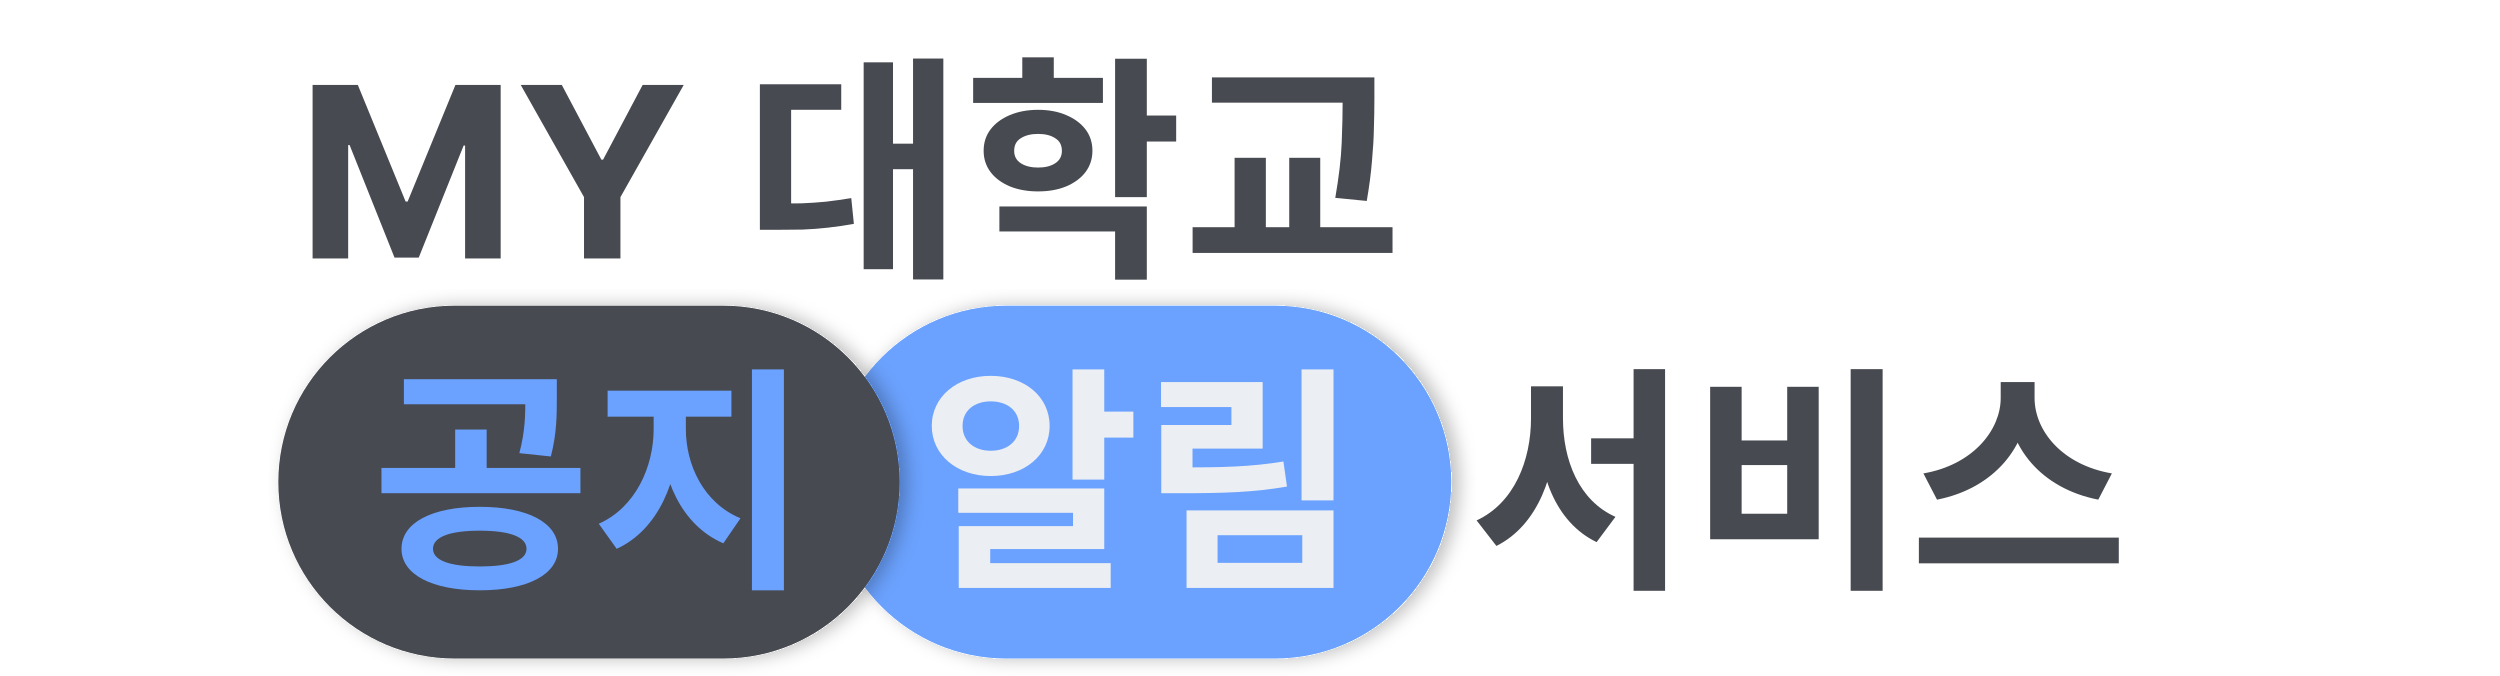
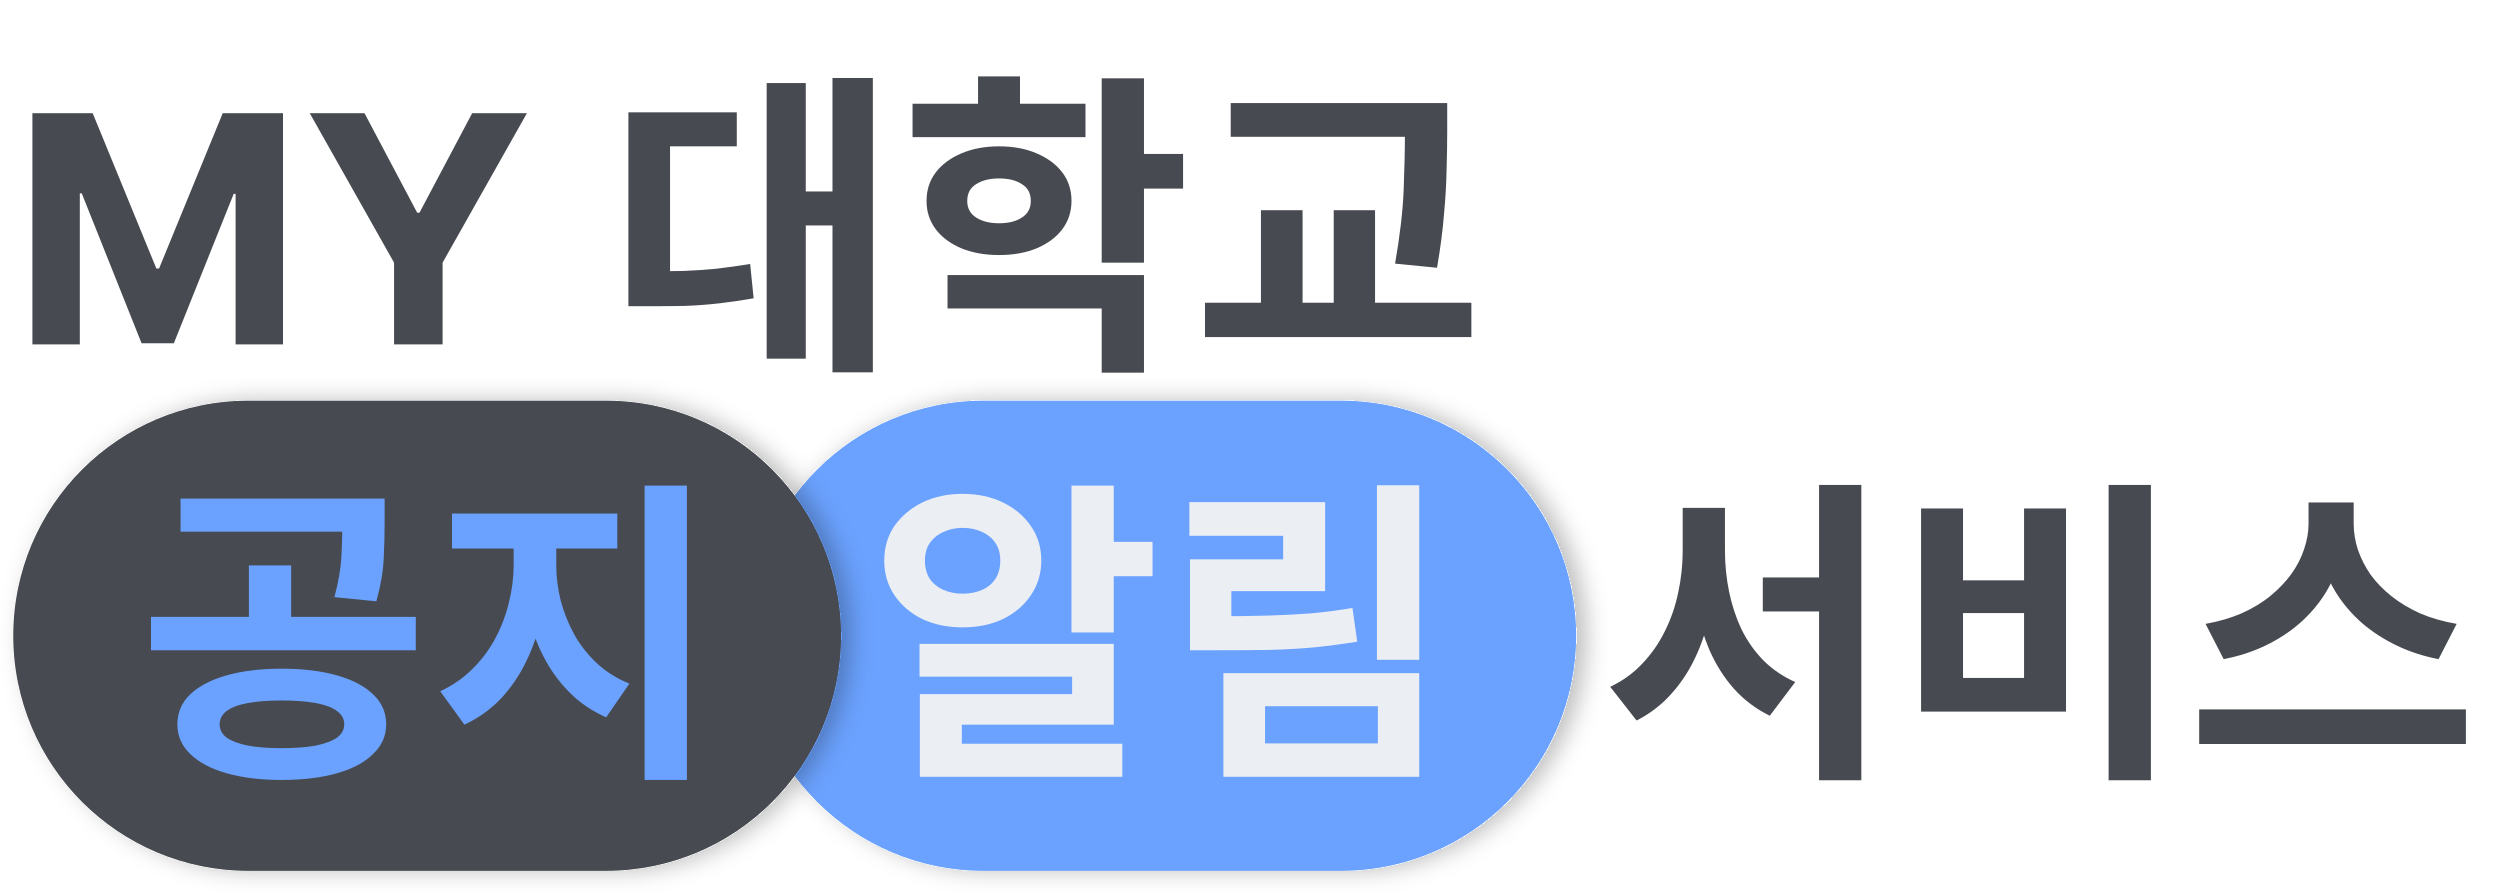
- <svg xmlns="http://www.w3.org/2000/svg" width="1006" height="272" fill="none">
-   <path fill="#474A50" d="M125.787 34.182h18.204l19.228 46.909h.818l19.227-46.909h18.205V104h-14.318V58.557h-.58l-18.068 45.102h-9.75l-18.068-45.273h-.58V104h-14.318V34.182Zm83.753 0h16.534l15.92 30.068h.682l15.921-30.068h16.534l-25.466 45.136V104h-14.659V79.318L209.54 34.182ZM367.408 23.552H379.6v88.896h-12.192V23.552ZM355.6 57.824h14.784v10.272H355.6V57.824Zm-8.064-32.736h11.808v83.232h-11.808V25.088Zm-41.76 56.832h6.144c3.712 0 7.232-.032 10.56-.096 3.328-.128 6.624-.352 9.888-.672 3.328-.384 6.72-.864 10.176-1.44L343.6 90.08c-3.584.64-7.072 1.152-10.464 1.536-3.392.384-6.816.64-10.272.768-3.456.064-7.104.096-10.944.096h-6.144V81.92Zm0-48h32.736v10.272h-20.16v42.816h-12.576V33.92Zm85.816-2.592h52.224v10.08h-52.224v-10.08Zm26.112 12.864c4.288 0 8.064.704 11.328 2.112 3.328 1.408 5.92 3.328 7.776 5.76 1.856 2.432 2.784 5.312 2.784 8.64 0 3.2-.928 6.048-2.784 8.544-1.856 2.432-4.448 4.352-7.776 5.76-3.264 1.344-7.04 2.016-11.328 2.016-4.224 0-8-.672-11.328-2.016-3.328-1.408-5.92-3.328-7.776-5.76-1.856-2.496-2.784-5.344-2.784-8.544 0-3.328.928-6.208 2.784-8.64 1.856-2.432 4.448-4.352 7.776-5.76 3.328-1.408 7.104-2.112 11.328-2.112Zm0 9.696c-2.816 0-5.12.576-6.912 1.728-1.792 1.088-2.688 2.784-2.688 5.088 0 2.176.896 3.84 2.688 4.992 1.792 1.152 4.096 1.728 6.912 1.728 2.88 0 5.184-.576 6.912-1.728 1.792-1.152 2.688-2.816 2.688-4.992 0-2.304-.896-4-2.688-5.088-1.728-1.152-4.032-1.728-6.912-1.728Zm31.008-30.24h12.768v55.68h-12.768v-55.68Zm9.312 22.848h15.264V56.96h-15.264V46.496Zm-55.872 36.576h59.328v29.472h-12.768V93.152h-46.56v-10.08Zm9.216-60h12.672v14.112h-12.672V23.072Zm76.313 8.064h56.256v10.176h-56.256V31.136Zm-7.776 60.288h80.448v10.368h-80.448V91.424Zm16.896-27.936h12.576v31.296h-12.576V63.488Zm43.488-32.352h12.768v8.64c0 3.584-.064 7.424-.192 11.52-.064 4.032-.32 8.48-.768 13.344-.384 4.864-1.088 10.272-2.112 16.224l-12.672-1.248c1.472-8.448 2.336-15.872 2.592-22.272.256-6.464.384-12.32.384-17.568v-8.64Zm-21.504 32.352h12.48v31.296h-12.48V63.488Z" />
-   <g filter="url(#a)">
-     <rect width="250" height="142" x="334" y="123" fill="#6BA2FF" rx="71" />
+ <svg xmlns="http://www.w3.org/2000/svg" width="755" height="270" viewBox="0 0 755 270" fill="none">
+   <g filter="url(#filter0_d_102_2)">
+     <rect x="226" y="121" width="250" height="142" rx="71" fill="#6BA2FF" />
  </g>
-   <g filter="url(#b)">
-     <rect width="250" height="142" x="112" y="123" fill="#474A50" rx="71" />
+   <g filter="url(#filter1_d_102_2)">
+     <rect x="4" y="121" width="250" height="142" rx="71" fill="#474A50" />
  </g>
-   <path fill="#6BA2FF" d="M193.053 203.944c19.2 0 31.488 6.336 31.488 16.896 0 10.368-12.288 16.704-31.488 16.704s-31.488-6.336-31.488-16.704c0-10.56 12.288-16.896 31.488-16.896Zm0 9.6c-12 0-18.816 2.496-18.816 7.296 0 4.704 6.816 7.104 18.816 7.104s18.816-2.4 18.816-7.104c0-4.8-6.816-7.296-18.816-7.296Zm-30.528-60.96h56.256v10.08h-56.256v-10.08Zm-9.024 35.712h80.064v10.176h-80.064v-10.176Zm29.664-15.456h12.672v18.048h-12.672V172.84Zm28.224-20.256h12.672v7.296c0 7.008 0 14.592-2.4 23.808l-12.672-1.344c2.4-9.12 2.4-15.552 2.4-22.464v-7.296Zm51.64 10.08h10.176v9.984c0 20.544-8.352 40.608-25.056 48.192l-7.2-10.08c14.88-6.624 22.08-23.04 22.08-38.112v-9.984Zm2.88 0h10.08v9.984c0 14.4 7.104 29.76 21.984 35.904l-6.912 10.08c-16.896-7.296-25.152-26.208-25.152-45.984v-9.984Zm-21.408-5.472h49.824v10.464h-49.824v-10.464Zm58.08-8.544h12.864v88.896h-12.864v-88.896Z" />
-   <path fill="#F2F2F2" fill-opacity=".949" d="M431.587 148.648h12.768V193h-12.768v-44.352Zm7.584 16.992h16.896v10.464h-16.896V165.64Zm-53.568 30.912h58.752v24.384h-45.888v10.56h-12.672V211.72h45.984v-5.376h-46.176v-9.792Zm.192 30.048h61.152v9.984h-61.152V226.6Zm12.864-75.36c13.632 0 23.712 8.352 23.712 20.16 0 11.712-10.08 20.16-23.712 20.16-13.536 0-23.712-8.448-23.712-20.16 0-11.808 10.176-20.16 23.712-20.16Zm0 10.272c-6.528 0-11.328 3.648-11.328 9.888s4.8 9.984 11.328 9.984c6.624 0 11.424-3.744 11.424-9.984s-4.8-9.888-11.424-9.888Zm125.081-12.864h12.864v52.704H523.74v-52.704Zm-56.448 39.456h7.776c17.28 0 28.512-.288 41.376-2.4l1.44 10.08c-13.248 2.304-25.056 2.688-42.816 2.688h-7.776v-10.368Zm-.096-34.368h40.896v26.784h-28.224v13.728h-12.576v-23.232h28.224v-7.2h-28.32v-10.08Zm10.272 51.648h59.136v31.2h-59.136v-31.2Zm46.56 9.984h-34.08v11.136h34.08v-11.136Z" />
-   <path fill="#474A50" d="M640.266 176.392h23.424v10.272h-23.424v-10.272Zm-24.192-20.928h10.368v12.864c0 22.368-7.584 43.008-24.288 51.36l-7.968-10.272c15.168-7.008 21.888-24.192 21.888-41.088v-12.864Zm2.688 0h10.176v12.864c0 16.896 6.432 33.12 21.12 39.648l-7.584 10.176c-16.704-8.064-23.712-27.648-23.712-49.824v-12.864Zm38.592-6.912h12.672v89.184h-12.672v-89.184Zm87.352 0h12.864v89.184h-12.864v-89.184Zm-56.544 7.104h12.672v21.6h18.336v-21.6h12.672V217h-43.68v-61.344Zm12.672 31.488v19.584h18.336v-19.584h-18.336Zm104.249-33.408h11.136v6.432c0 19.296-13.728 36.384-36.768 40.896l-5.472-10.56c20.064-3.456 31.104-17.568 31.104-30.336v-6.432Zm2.592 0h11.04v6.432c0 13.056 10.944 26.88 31.104 30.336l-5.472 10.56c-23.04-4.512-36.672-21.312-36.672-40.896v-6.432Zm-35.52 62.592h80.448v10.368h-80.448v-10.368Z" />
+   <path d="M9.787 34.182H27.991L47.219 81.091H48.037L67.264 34.182H85.469V104H71.151V58.557H70.571L52.503 103.659H42.753L24.685 58.386H24.105V104H9.787V34.182ZM93.54 34.182H110.074L125.994 64.25H126.676L142.597 34.182H159.131L133.665 79.318V104H119.006V79.318L93.54 34.182ZM251.408 23.552H263.6V112.448H251.408V23.552ZM239.6 57.824H254.384V68.096H239.6V57.824ZM231.536 25.088H243.344V108.32H231.536V25.088ZM189.776 81.92H195.92C199.632 81.92 203.152 81.888 206.48 81.824C209.808 81.696 213.104 81.472 216.368 81.152C219.696 80.768 223.088 80.288 226.544 79.712L227.6 90.08C224.016 90.72 220.528 91.232 217.136 91.616C213.744 92 210.32 92.256 206.864 92.384C203.408 92.448 199.76 92.48 195.92 92.48H189.776V81.92ZM189.776 33.92H222.512V44.192H202.352V87.008H189.776V33.92ZM275.592 31.328H327.816V41.408H275.592V31.328ZM301.704 44.192C305.992 44.192 309.768 44.896 313.032 46.304C316.36 47.712 318.952 49.632 320.808 52.064C322.664 54.496 323.592 57.376 323.592 60.704C323.592 63.904 322.664 66.752 320.808 69.248C318.952 71.68 316.36 73.6 313.032 75.008C309.768 76.352 305.992 77.024 301.704 77.024C297.48 77.024 293.704 76.352 290.376 75.008C287.048 73.6 284.456 71.68 282.6 69.248C280.744 66.752 279.816 63.904 279.816 60.704C279.816 57.376 280.744 54.496 282.6 52.064C284.456 49.632 287.048 47.712 290.376 46.304C293.704 44.896 297.48 44.192 301.704 44.192ZM301.704 53.888C298.888 53.888 296.584 54.464 294.792 55.616C293 56.704 292.104 58.4 292.104 60.704C292.104 62.88 293 64.544 294.792 65.696C296.584 66.848 298.888 67.424 301.704 67.424C304.584 67.424 306.888 66.848 308.616 65.696C310.408 64.544 311.304 62.88 311.304 60.704C311.304 58.4 310.408 56.704 308.616 55.616C306.888 54.464 304.584 53.888 301.704 53.888ZM332.712 23.648H345.48V79.328H332.712V23.648ZM342.024 46.496H357.288V56.96H342.024V46.496ZM286.152 83.072H345.48V112.544H332.712V93.152H286.152V83.072ZM295.368 23.072H308.04V37.184H295.368V23.072ZM371.681 31.136H427.937V41.312H371.681V31.136ZM363.905 91.424H444.353V101.792H363.905V91.424ZM380.801 63.488H393.377V94.784H380.801V63.488ZM424.289 31.136H437.057V39.776C437.057 43.36 436.993 47.2 436.865 51.296C436.801 55.328 436.545 59.776 436.097 64.64C435.713 69.504 435.009 74.912 433.985 80.864L421.313 79.616C422.785 71.168 423.649 63.744 423.905 57.344C424.161 50.88 424.289 45.024 424.289 39.776V31.136ZM402.785 63.488H415.265V94.784H402.785V63.488Z" fill="#474A50" />
+   <path d="M85.053 201.944C91.453 201.944 97.021 202.616 101.757 203.96C106.493 205.304 110.141 207.224 112.701 209.72C115.325 212.216 116.637 215.224 116.637 218.744C116.637 222.2 115.325 225.176 112.701 227.672C110.141 230.232 106.493 232.184 101.757 233.528C97.021 234.872 91.453 235.544 85.053 235.544C78.717 235.544 73.181 234.872 68.445 233.528C63.709 232.184 60.029 230.232 57.405 227.672C54.845 225.176 53.565 222.2 53.565 218.744C53.565 215.224 54.845 212.216 57.405 209.72C60.029 207.224 63.709 205.304 68.445 203.96C73.181 202.616 78.717 201.944 85.053 201.944ZM85.053 211.544C81.085 211.544 77.693 211.8 74.877 212.312C72.061 212.824 69.917 213.624 68.445 214.712C67.037 215.8 66.333 217.144 66.333 218.744C66.333 220.344 67.037 221.688 68.445 222.776C69.917 223.8 72.061 224.6 74.877 225.176C77.693 225.688 81.085 225.944 85.053 225.944C89.085 225.944 92.509 225.688 95.325 225.176C98.141 224.6 100.285 223.8 101.757 222.776C103.229 221.688 103.965 220.344 103.965 218.744C103.965 217.144 103.229 215.8 101.757 214.712C100.285 213.624 98.141 212.824 95.325 212.312C92.509 211.8 89.085 211.544 85.053 211.544ZM54.525 150.584H110.877V160.568H54.525V150.584ZM45.597 186.296H125.565V196.376H45.597V186.296ZM75.165 170.744H87.933V188.792H75.165V170.744ZM103.389 150.584H116.157V157.88C116.157 161.4 116.061 165.08 115.869 168.92C115.677 172.76 114.941 176.984 113.661 181.592L100.989 180.344C102.205 175.8 102.909 171.768 103.101 168.248C103.293 164.728 103.389 161.272 103.389 157.88V150.584ZM155.125 160.664H165.301V170.648C165.301 175.768 164.757 180.792 163.669 185.72C162.645 190.648 161.077 195.288 158.965 199.64C156.917 203.928 154.325 207.736 151.189 211.064C148.053 214.328 144.405 216.92 140.245 218.84L132.949 208.76C136.661 207.032 139.893 204.792 142.645 202.04C145.461 199.288 147.765 196.216 149.557 192.824C151.413 189.368 152.789 185.752 153.685 181.976C154.645 178.136 155.125 174.36 155.125 170.648V160.664ZM157.909 160.664H167.989V170.648C167.989 174.168 168.437 177.752 169.333 181.4C170.293 184.984 171.669 188.408 173.461 191.672C175.253 194.872 177.525 197.752 180.277 200.312C183.029 202.872 186.293 204.92 190.069 206.456L183.061 216.632C178.837 214.776 175.157 212.28 172.021 209.144C168.885 206.008 166.261 202.392 164.149 198.296C162.037 194.2 160.469 189.816 159.445 185.144C158.421 180.408 157.909 175.576 157.909 170.648V160.664ZM136.501 155.096H186.421V165.656H136.501V155.096ZM194.677 146.648H207.445V235.544H194.677V146.648Z" fill="#6BA2FF" />
+   <path d="M323.587 146.648H336.355V191H323.587V146.648ZM331.267 163.64H348.067V174.008H331.267V163.64ZM277.699 194.456H336.355V218.84H290.467V229.496H277.795V209.624H323.779V204.344H277.699V194.456ZM277.795 224.6H338.947V234.584H277.795V224.6ZM290.659 149.144C295.267 149.144 299.331 150.008 302.851 151.736C306.435 153.464 309.251 155.832 311.299 158.84C313.411 161.848 314.467 165.336 314.467 169.304C314.467 173.208 313.411 176.696 311.299 179.768C309.251 182.84 306.435 185.24 302.851 186.968C299.331 188.632 295.267 189.464 290.659 189.464C286.179 189.464 282.147 188.632 278.563 186.968C275.043 185.24 272.227 182.84 270.115 179.768C268.067 176.696 267.043 173.208 267.043 169.304C267.043 165.336 268.067 161.848 270.115 158.84C272.227 155.832 275.043 153.464 278.563 151.736C282.147 150.008 286.179 149.144 290.659 149.144ZM290.755 159.416C288.579 159.416 286.627 159.832 284.899 160.664C283.171 161.432 281.795 162.552 280.771 164.024C279.811 165.432 279.331 167.192 279.331 169.304C279.331 171.416 279.811 173.24 280.771 174.776C281.795 176.248 283.171 177.368 284.899 178.136C286.627 178.904 288.579 179.288 290.755 179.288C292.931 179.288 294.883 178.904 296.611 178.136C298.339 177.368 299.683 176.248 300.643 174.776C301.603 173.24 302.083 171.416 302.083 169.304C302.083 167.192 301.603 165.432 300.643 164.024C299.683 162.552 298.339 161.432 296.611 160.664C294.883 159.832 292.931 159.416 290.755 159.416ZM415.836 146.552H428.604V199.256H415.836V146.552ZM359.388 186.104H367.068C372.892 186.104 378.108 186.04 382.716 185.912C387.324 185.784 391.708 185.56 395.868 185.24C400.028 184.856 404.22 184.312 408.444 183.608L409.884 193.784C405.532 194.488 401.18 195.064 396.828 195.512C392.54 195.896 387.996 196.152 383.196 196.28C378.396 196.344 373.02 196.376 367.068 196.376H359.388V186.104ZM359.196 151.64H400.188V178.52H371.868V192.152H359.388V168.92H387.516V161.816H359.196V151.64ZM369.468 203.288H428.604V234.584H369.468V203.288ZM416.124 213.272H382.044V224.504H416.124V213.272Z" fill="#F2F2F2" fill-opacity="0.949" />
+   <path d="M532.362 174.392H555.786V184.664H532.362V174.392ZM508.17 153.368H518.442V166.328C518.442 171.896 517.962 177.304 517.002 182.552C516.042 187.8 514.57 192.696 512.586 197.24C510.602 201.784 508.074 205.784 505.002 209.24C501.994 212.696 498.41 215.48 494.25 217.592L486.282 207.416C490.058 205.624 493.29 203.288 495.978 200.408C498.73 197.528 501.002 194.264 502.794 190.616C504.65 186.904 505.994 183 506.826 178.904C507.722 174.744 508.17 170.552 508.17 166.328V153.368ZM510.762 153.368H520.938V166.328C520.938 170.488 521.354 174.616 522.186 178.712C523.018 182.744 524.266 186.52 525.93 190.04C527.658 193.56 529.866 196.696 532.554 199.448C535.242 202.136 538.442 204.312 542.154 205.976L534.474 216.152C530.314 214.104 526.73 211.416 523.722 208.088C520.714 204.696 518.25 200.824 516.33 196.472C514.474 192.12 513.066 187.384 512.106 182.264C511.21 177.144 510.762 171.832 510.762 166.328V153.368ZM549.354 146.456H562.122V235.64H549.354V146.456ZM636.802 146.456H649.57V235.64H636.802V146.456ZM580.162 153.56H592.834V175.256H611.266V153.56H623.938V214.904H580.162V153.56ZM592.834 185.144V204.728H611.266V185.144H592.834ZM697.179 151.736H708.219V158.168C708.219 162.008 707.675 165.752 706.587 169.4C705.563 172.984 704.027 176.376 701.979 179.576C699.931 182.776 697.403 185.688 694.395 188.312C691.451 190.872 688.059 193.08 684.219 194.936C680.379 196.792 676.155 198.168 671.547 199.064L666.075 188.408C670.043 187.704 673.659 186.648 676.923 185.24C680.251 183.768 683.163 182.008 685.659 179.96C688.155 177.912 690.267 175.704 691.995 173.336C693.723 170.904 695.003 168.408 695.835 165.848C696.731 163.224 697.179 160.664 697.179 158.168V151.736ZM699.675 151.736H710.811V158.168C710.811 160.728 711.227 163.32 712.059 165.944C712.955 168.568 714.235 171.096 715.899 173.528C717.627 175.896 719.739 178.072 722.235 180.056C724.731 182.04 727.611 183.768 730.875 185.24C734.139 186.648 737.819 187.704 741.915 188.408L736.443 199.064C731.835 198.168 727.611 196.792 723.771 194.936C719.931 193.08 716.507 190.872 713.499 188.312C710.555 185.752 708.027 182.872 705.915 179.672C703.867 176.472 702.299 173.048 701.211 169.4C700.187 165.752 699.675 162.008 699.675 158.168V151.736ZM664.155 214.232H744.699V224.696H664.155V214.232Z" fill="#474A50" />
  <defs>
-     <filter id="a" width="263.4" height="155.4" x="330.3" y="116.3" color-interpolation-filters="sRGB" filterUnits="userSpaceOnUse">
+     <filter id="filter0_d_102_2" x="222.3" y="114.3" width="263.4" height="155.4" filterUnits="userSpaceOnUse" color-interpolation-filters="sRGB">
      <feFlood flood-opacity="0" result="BackgroundImageFix" />
-       <feColorMatrix in="SourceAlpha" result="hardAlpha" values="0 0 0 0 0 0 0 0 0 0 0 0 0 0 0 0 0 0 127 0" />
+       <feColorMatrix in="SourceAlpha" type="matrix" values="0 0 0 0 0 0 0 0 0 0 0 0 0 0 0 0 0 0 127 0" result="hardAlpha" />
      <feOffset dx="3" />
      <feGaussianBlur stdDeviation="3.35" />
      <feComposite in2="hardAlpha" operator="out" />
-       <feColorMatrix values="0 0 0 0 0 0 0 0 0 0 0 0 0 0 0 0 0 0 0.25 0" />
-       <feBlend in2="BackgroundImageFix" result="effect1_dropShadow_67_48" />
-       <feBlend in="SourceGraphic" in2="effect1_dropShadow_67_48" result="shape" />
+       <feColorMatrix type="matrix" values="0 0 0 0 0 0 0 0 0 0 0 0 0 0 0 0 0 0 0.25 0" />
+       <feBlend mode="normal" in2="BackgroundImageFix" result="effect1_dropShadow_102_2" />
+       <feBlend mode="normal" in="SourceGraphic" in2="effect1_dropShadow_102_2" result="shape" />
    </filter>
-     <filter id="b" width="263.4" height="155.4" x="108.3" y="116.3" color-interpolation-filters="sRGB" filterUnits="userSpaceOnUse">
+     <filter id="filter1_d_102_2" x="0.3" y="114.3" width="263.4" height="155.4" filterUnits="userSpaceOnUse" color-interpolation-filters="sRGB">
      <feFlood flood-opacity="0" result="BackgroundImageFix" />
-       <feColorMatrix in="SourceAlpha" result="hardAlpha" values="0 0 0 0 0 0 0 0 0 0 0 0 0 0 0 0 0 0 127 0" />
+       <feColorMatrix in="SourceAlpha" type="matrix" values="0 0 0 0 0 0 0 0 0 0 0 0 0 0 0 0 0 0 127 0" result="hardAlpha" />
      <feOffset dx="3" />
      <feGaussianBlur stdDeviation="3.35" />
      <feComposite in2="hardAlpha" operator="out" />
-       <feColorMatrix values="0 0 0 0 0 0 0 0 0 0 0 0 0 0 0 0 0 0 0.25 0" />
-       <feBlend in2="BackgroundImageFix" result="effect1_dropShadow_67_48" />
-       <feBlend in="SourceGraphic" in2="effect1_dropShadow_67_48" result="shape" />
+       <feColorMatrix type="matrix" values="0 0 0 0 0 0 0 0 0 0 0 0 0 0 0 0 0 0 0.25 0" />
+       <feBlend mode="normal" in2="BackgroundImageFix" result="effect1_dropShadow_102_2" />
+       <feBlend mode="normal" in="SourceGraphic" in2="effect1_dropShadow_102_2" result="shape" />
    </filter>
  </defs>
</svg>
